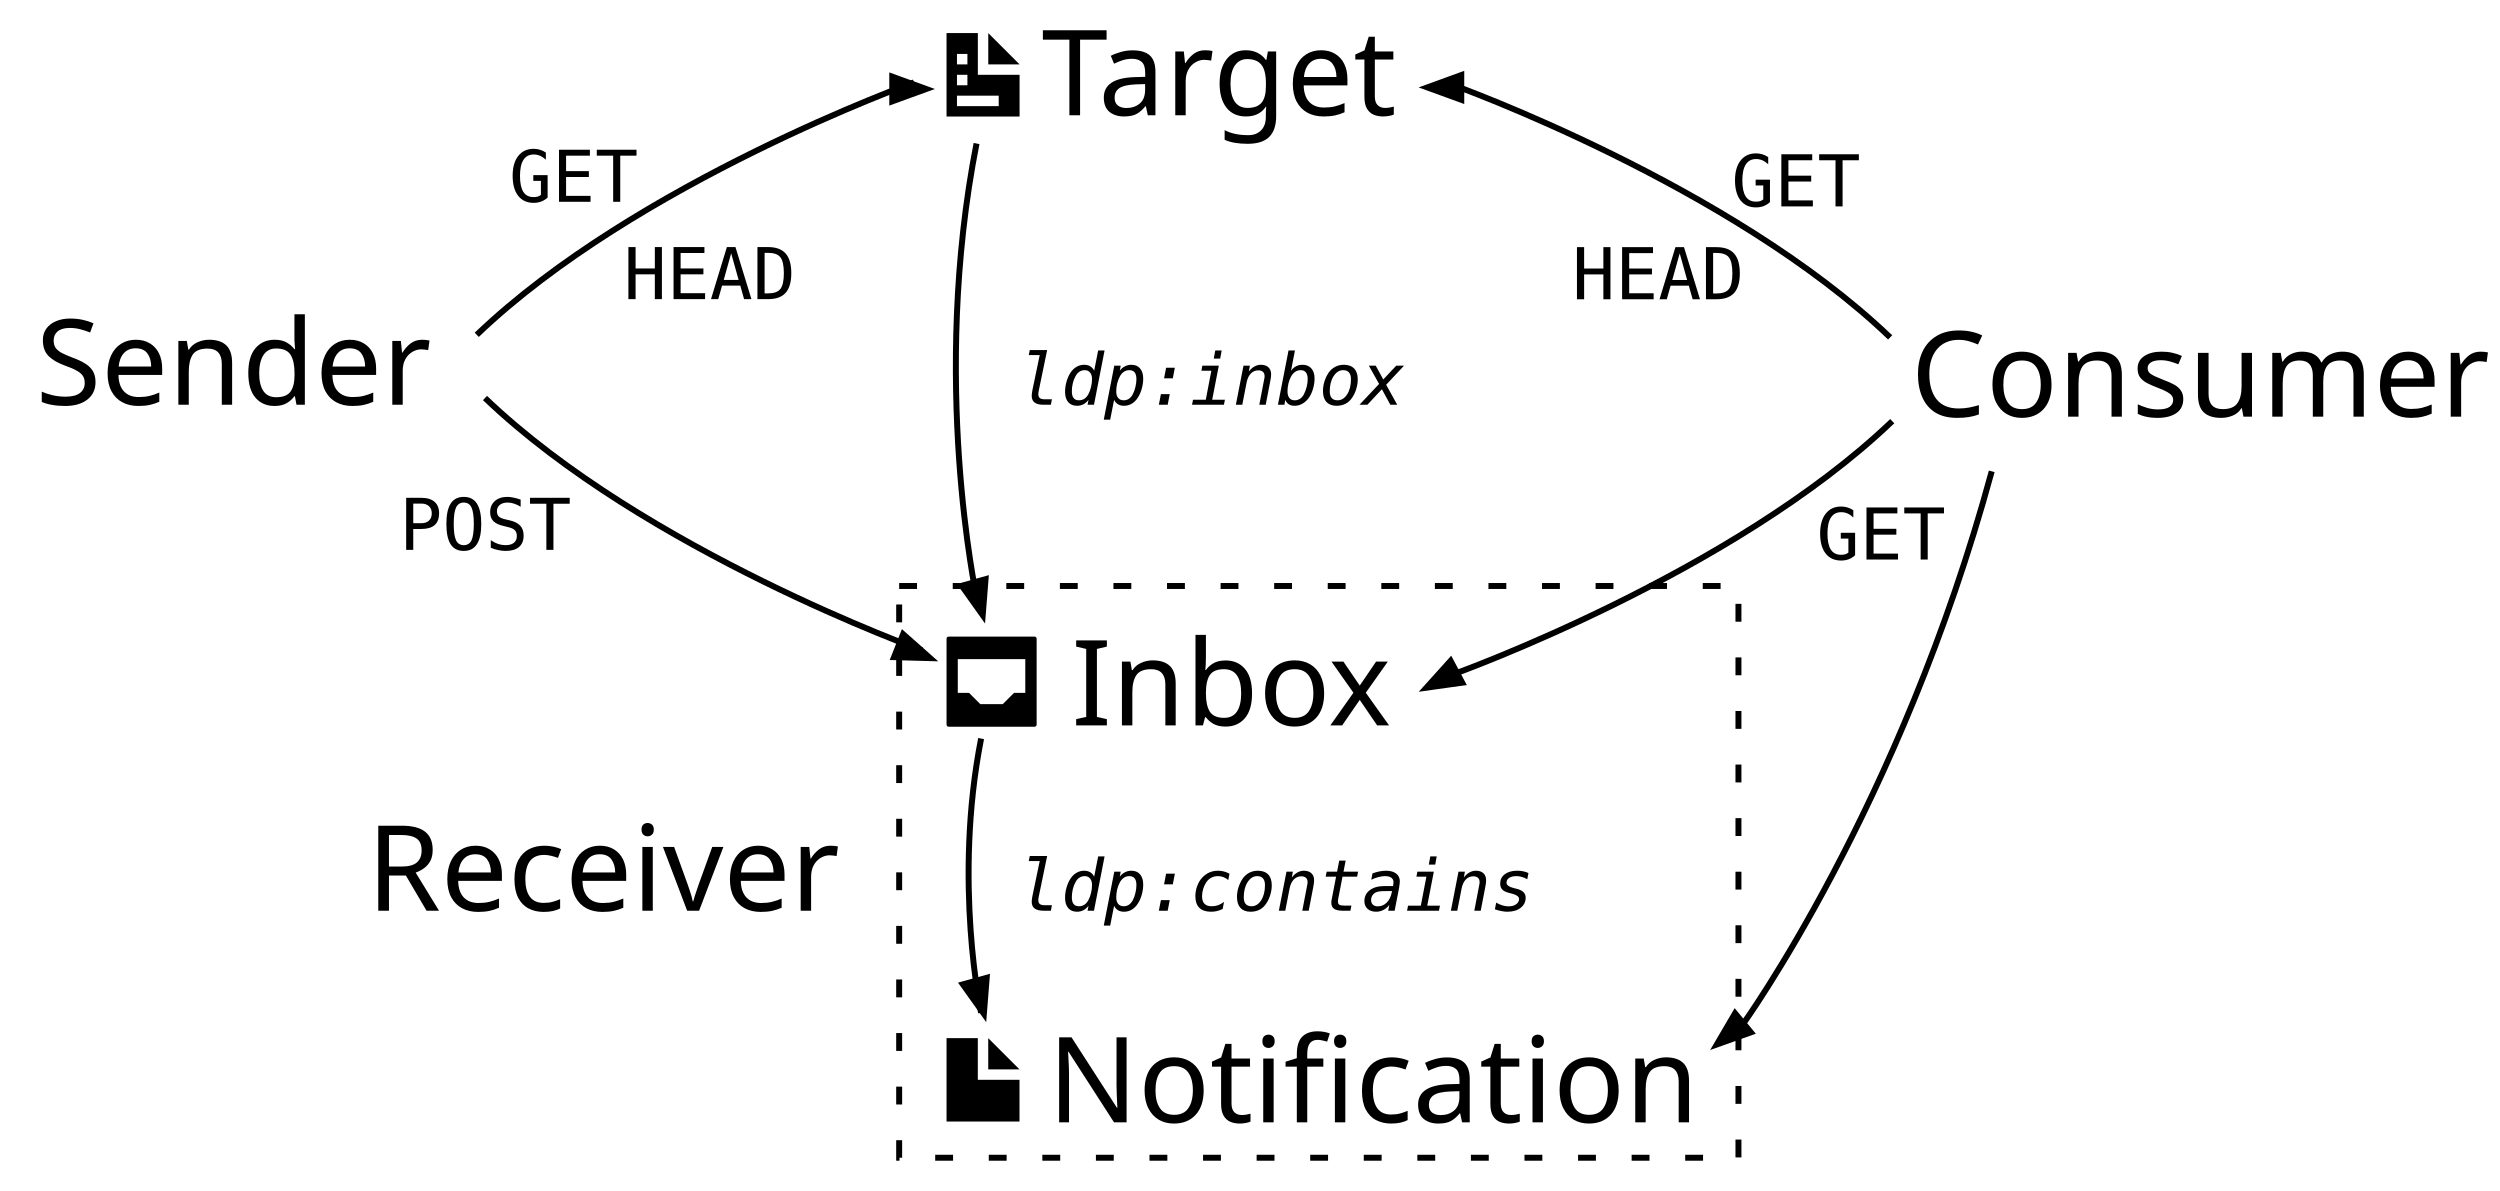
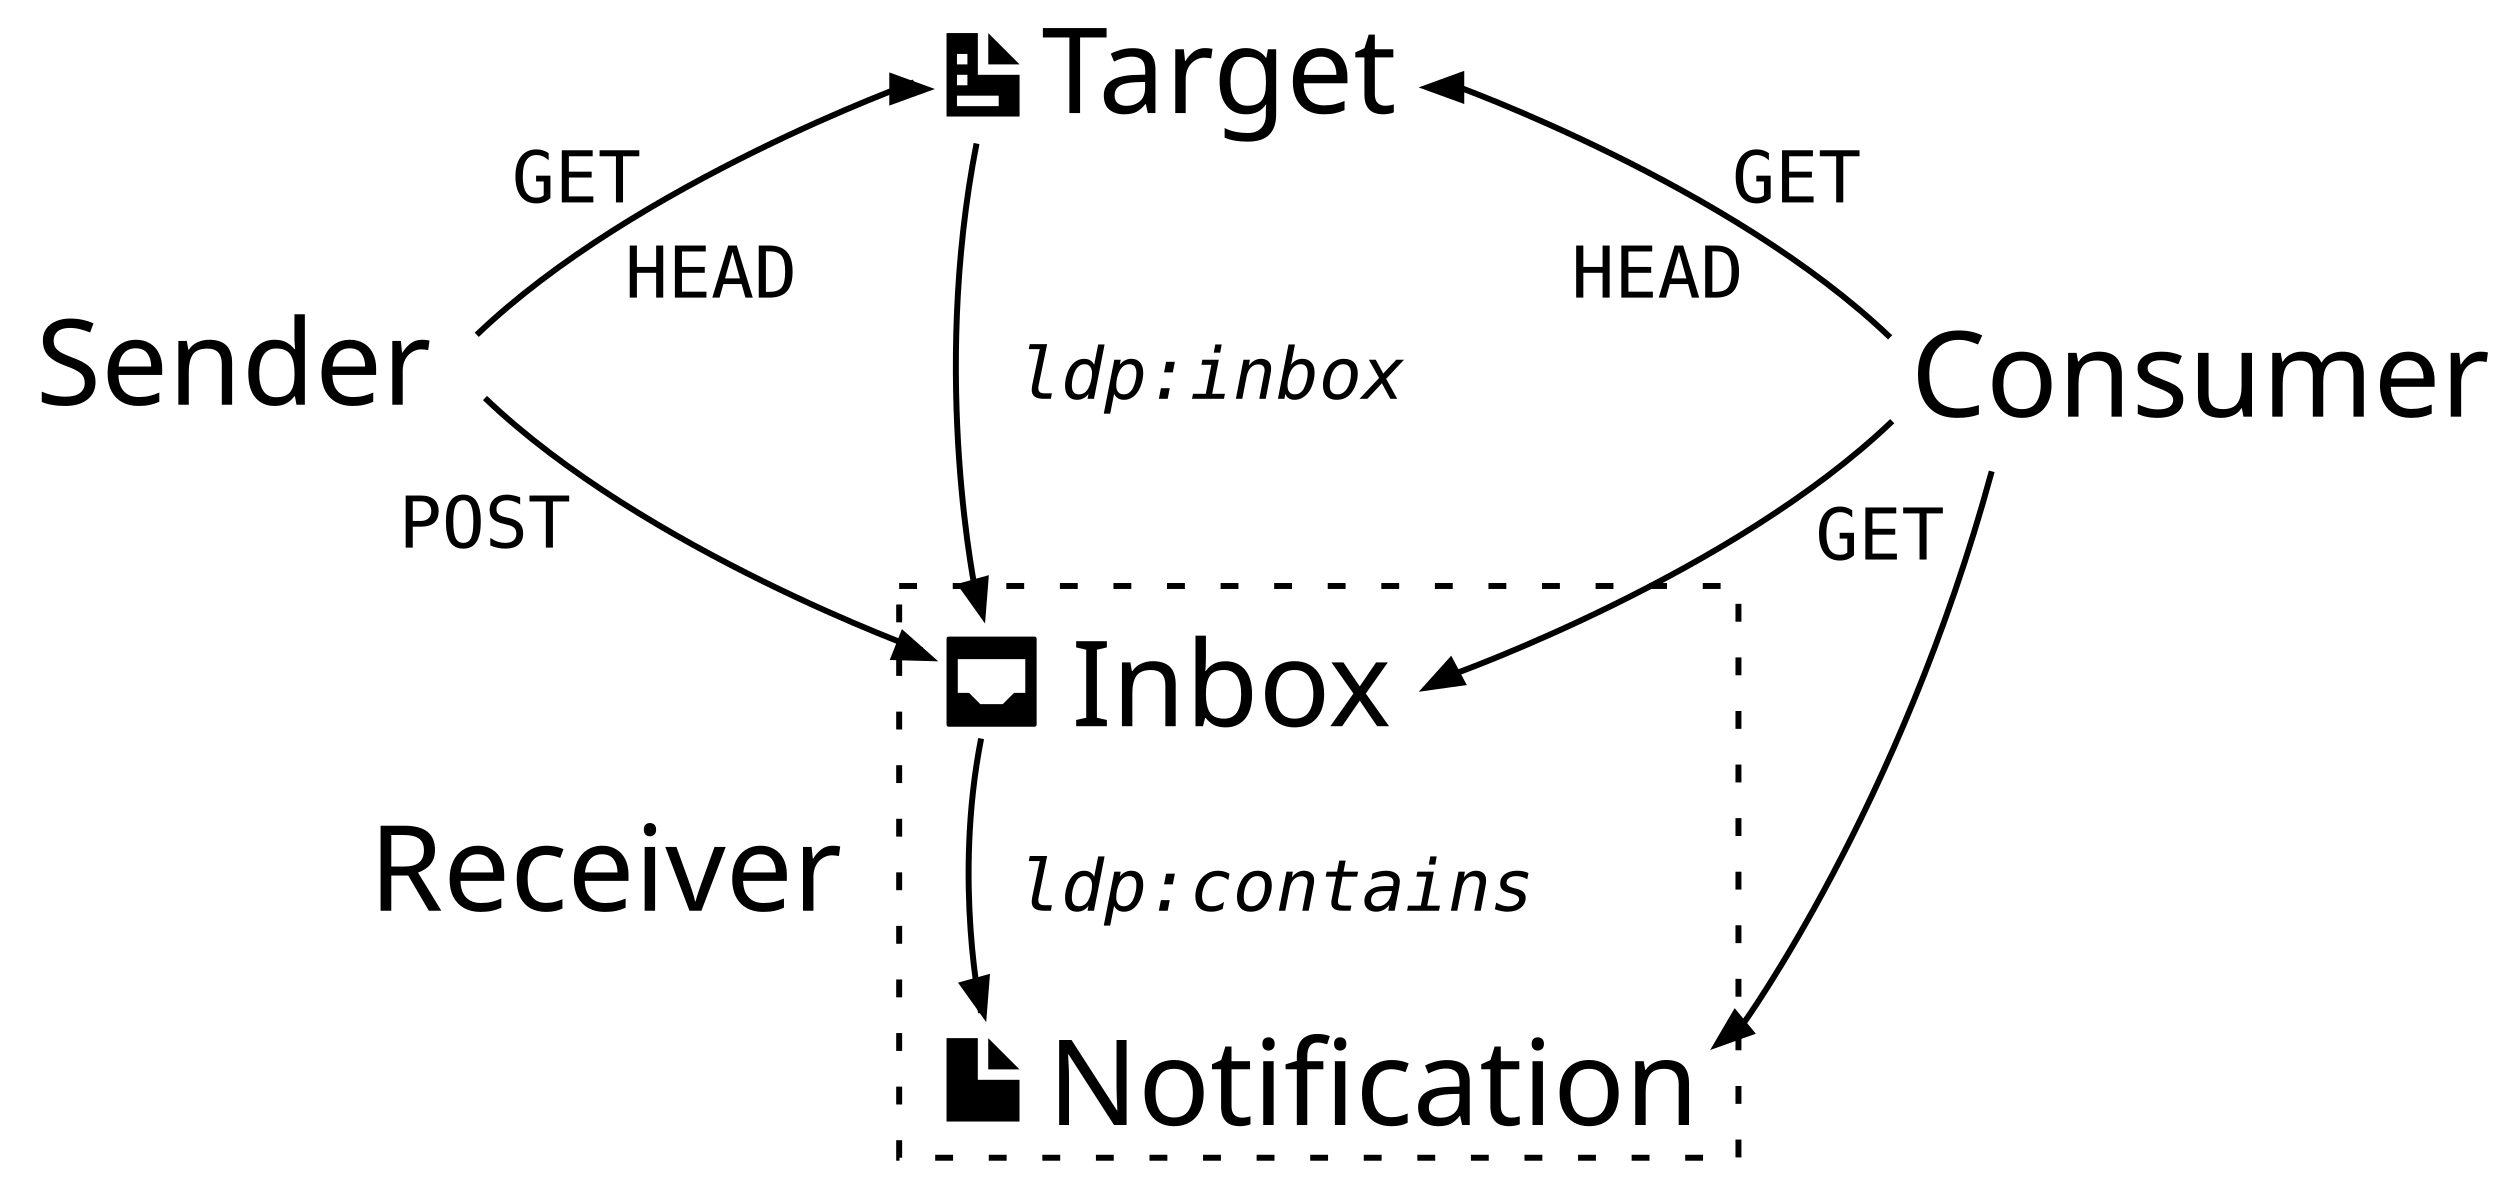
<svg xmlns="http://www.w3.org/2000/svg" viewBox="0 0 420 200" version="1.1" prefix="rdf: http://www.w3.org/1999/02/22-rdf-syntax-ns# rdfs: http://www.w3.org/2000/01/rdf-schema# xsd: http://www.w3.org/2001/XMLSchema# schema: https://schema.org/" xml:lang="en" about="" rel="schema:isPartOf" resource="https://www.w3.org/TR/ldn/">
  <g about="" rel="schema:hasPart" typeof="schema:ImageObject">
    <style>.relation{font-size:12px;font-family:monospace;}.predicate{font-style:italic;}.actor{font-size:20px;font-family:sans-serif;}</style>
    <a about="#target" property="schema:name" rel="rdfs:isDefinedBy" resource="https://www.w3.org/TR/ldn/#discovery" href="https://www.w3.org/TR/ldn/#discovery" target="_top">
-       <text class="actor" transform="translate(-84 -18)" x="259" y="37.366">Target</text>
+       <text class="actor" x="175" y="19">Target</text>
    </a>
    <a about="#sending" property="schema:name" rel="rdfs:isDefinedBy" resource="https://www.w3.org/TR/ldn/#sending" href="https://www.w3.org/TR/ldn/#sending" target="_top">
-       <text class="actor" transform="translate(-84 -18)" x="90" y="86">Sender</text>
+       <text class="actor" x="6" y="68">Sender</text>
    </a>
    <a about="#consuming" property="schema:name" rel="rdfs:isDefinedBy" resource="https://www.w3.org/TR/ldn/#consuming" href="https://www.w3.org/TR/ldn/#consuming" target="_top">
-       <text class="actor" transform="translate(-84 -18)" x="405" y="88">Consumer</text>
+       <text class="actor" x="321" y="70">Consumer</text>
    </a>
    <a about="#receiving" property="schema:name" rel="rdfs:isDefinedBy" resource="https://www.w3.org/TR/ldn/#receiving" href="https://www.w3.org/TR/ldn/#receiving" target="_top">
-       <text class="actor" transform="translate(-84 -18)" x="145.615" y="171">Receiver</text>
+       <text class="actor" x="62" y="153">Receiver</text>
    </a>
    <a about="#get" property="schema:name" rel="rdfs:isDefinedBy" resource="https://tools.ietf.org/html/rfc7231#section-4.3.1" href="https://tools.ietf.org/html/rfc7231#section-4.3.1" target="_top">
-       <text class="relation http" transform="translate(-84 -18)" x="169.53" y="51.907">GET</text>
+       <text class="relation http" x="86" y="34">GET</text>
    </a>
    <a about="#head" property="schema:name" rel="rdfs:isDefinedBy" resource="https://tools.ietf.org/html/rfc7231#section-4.3.2" href="https://tools.ietf.org/html/rfc7231#section-4.3.2" target="_top">
-       <text class="relation http" transform="translate(-84 -18)" x="188.777" y="68.259">HEAD</text>
+       <text class="relation http" x="105" y="50">HEAD</text>
    </a>
    <a href="https://tools.ietf.org/html/rfc7231#section-4.3.1" target="_top">
-       <text class="relation http" transform="translate(-84 -18)" x="374.888" y="52.671">GET</text>
+       <text class="relation http" x="291" y="34">GET</text>
    </a>
    <a href="https://tools.ietf.org/html/rfc7231#section-4.3.2" target="_top">
-       <text class="relation http" transform="translate(-84 -18)" x="348.134" y="68.273">HEAD</text>
+       <text class="relation http" x="264" y="50">HEAD</text>
    </a>
    <a about="#post" property="schema:name" rel="rdfs:isDefinedBy" resource="https://tools.ietf.org/html/rfc7231#section-4.3.3" href="https://tools.ietf.org/html/rfc7231#section-4.3.3" target="_top">
-       <text class="relation http" transform="translate(-84 -18)" x="151.081" y="110.38">POST</text>
+       <text class="relation http" x="67" y="92">POST</text>
    </a>
    <a href="https://tools.ietf.org/html/rfc7231#section-4.3.1" target="_top">
-       <text class="relation http" transform="translate(-84 -18)" x="389.189" y="111.999">GET</text>
+       <text class="relation http" x="305" y="94">GET</text>
    </a>
    <a about="#ldp-inbox" property="schema:name" rel="rdfs:isDefinedBy" resource="https://www.w3.org/ns/ldp#inbox" href="https://www.w3.org/ns/ldp#inbox" target="_top">
-       <text class="relation predicate" transform="translate(-84 -18)" x="255" y="86">ldp:inbox</text>
+       <text class="relation predicate" x="171" y="67">ldp:inbox</text>
    </a>
    <a about="#ldp-contains" property="schema:name" rel="rdfs:isDefinedBy" resource="https://www.w3.org/ns/ldp#contains" href="https://www.w3.org/ns/ldp#contains" target="_top">
-       <text class="relation predicate" transform="translate(-84 -18)" x="255" y="171">ldp:contains</text>
+       <text class="relation predicate" x="171" y="153">ldp:contains</text>
    </a>
    <path d="M159.38 106.952a.347.347 0 0 0-.36.36v14.416c0 .208.151.36.36.36h14.416a.347.347 0 0 0 .36-.36v-14.417a.347.347 0 0 0-.36-.359H159.38zm1.53 3.78h11.337v5.668h-1.89l-1.89 1.89h-3.778l-1.89-1.89h-1.89v-5.669z" />
    <a about="#discovery" property="schema:name" rel="rdfs:isDefinedBy" resource="https://www.w3.org/TR/ldn/#discovery" href="https://www.w3.org/TR/ldn/#discovery" target="_top">
-       <text class="actor" transform="translate(-84 -18)" x="264" y="139.866">Inbox</text>
+       <text class="actor" x="180" y="122">Inbox</text>
    </a>
    <path d="M159.018 5.559v14.023h12.27V12.57h-7.01V5.56h-5.26zm7.012 0v5.258h5.259L166.03 5.56zm-5.259 3.505h1.753v1.753h-1.753V9.064zm0 3.506h1.753v1.753h-1.753V12.57zm0 3.506h7.012v1.753h-7.012v-1.753zM159.02 174.407v14.01h12.257v-7.006h-7.004v-7.004h-5.254zm7.004 0v5.253h5.253l-5.253-5.253z" />
    <a about="#notification" property="schema:name" rel="rdfs:isDefinedBy" resource="https://www.w3.org/TR/ldn/#introduction" href="https://www.w3.org/TR/ldn/#introduction" target="_top">
-       <text class="actor" transform="translate(-84 -18)" x="260" y="206.555">Notification</text>
+       <text class="actor" x="176" y="189">Notification</text>
    </a>
    <path d="M80.094 56.246c26.774-25.646 73.45-42.406 73.45-42.406M317.544 56.681c-26.774-25.646-73.449-42.406-73.449-42.406M81.48 66.868c26.774 25.646 73.45 42.406 73.45 42.406" fill="none" stroke="#000" stroke-width="1" />
    <path d="M317.898 70.757c-26.774 25.646-73.45 42.406-73.45 42.406" fill="none" stroke="#000" stroke-width="1" />
    <path d="M334.61 79.188c-15.293 56.301-41.953 93.091-41.953 93.091" fill="none" stroke="#000" stroke-width="1" />
    <path fill="none" stroke="#000" stroke-width="1" stroke-dasharray="3,6" d="M151.06 98.447h141V194.5h-141z" />
    <path d="M164.06 24.117c-7.82 39.778 0 76.156 0 76.156" fill="none" stroke="#000" stroke-width="1" />
    <path d="M149.901 17.027l5.702-2.075-5.702-2.076zM161.574 98.406l3.523 4.94.476-6.05zM243.698 111.024l-4.06 4.508 6.008-.843zM150.198 110.4l6.065.165-4.54-4.026zM245.493 16.762l-5.702-2.075 5.702-2.076zM291.493 170.237l-3.066 5.236 5.715-2.04z" stroke="#000" stroke-width="1" />
    <path d="M164.827 124.083c-4.73 24.06 0 46.063 0 46.063" fill="none" stroke="#000" stroke-width="1" />
    <path d="M161.767 165.375l3.524 4.94.476-6.05z" stroke="#000" stroke-width="1" />
  </g>
</svg>
